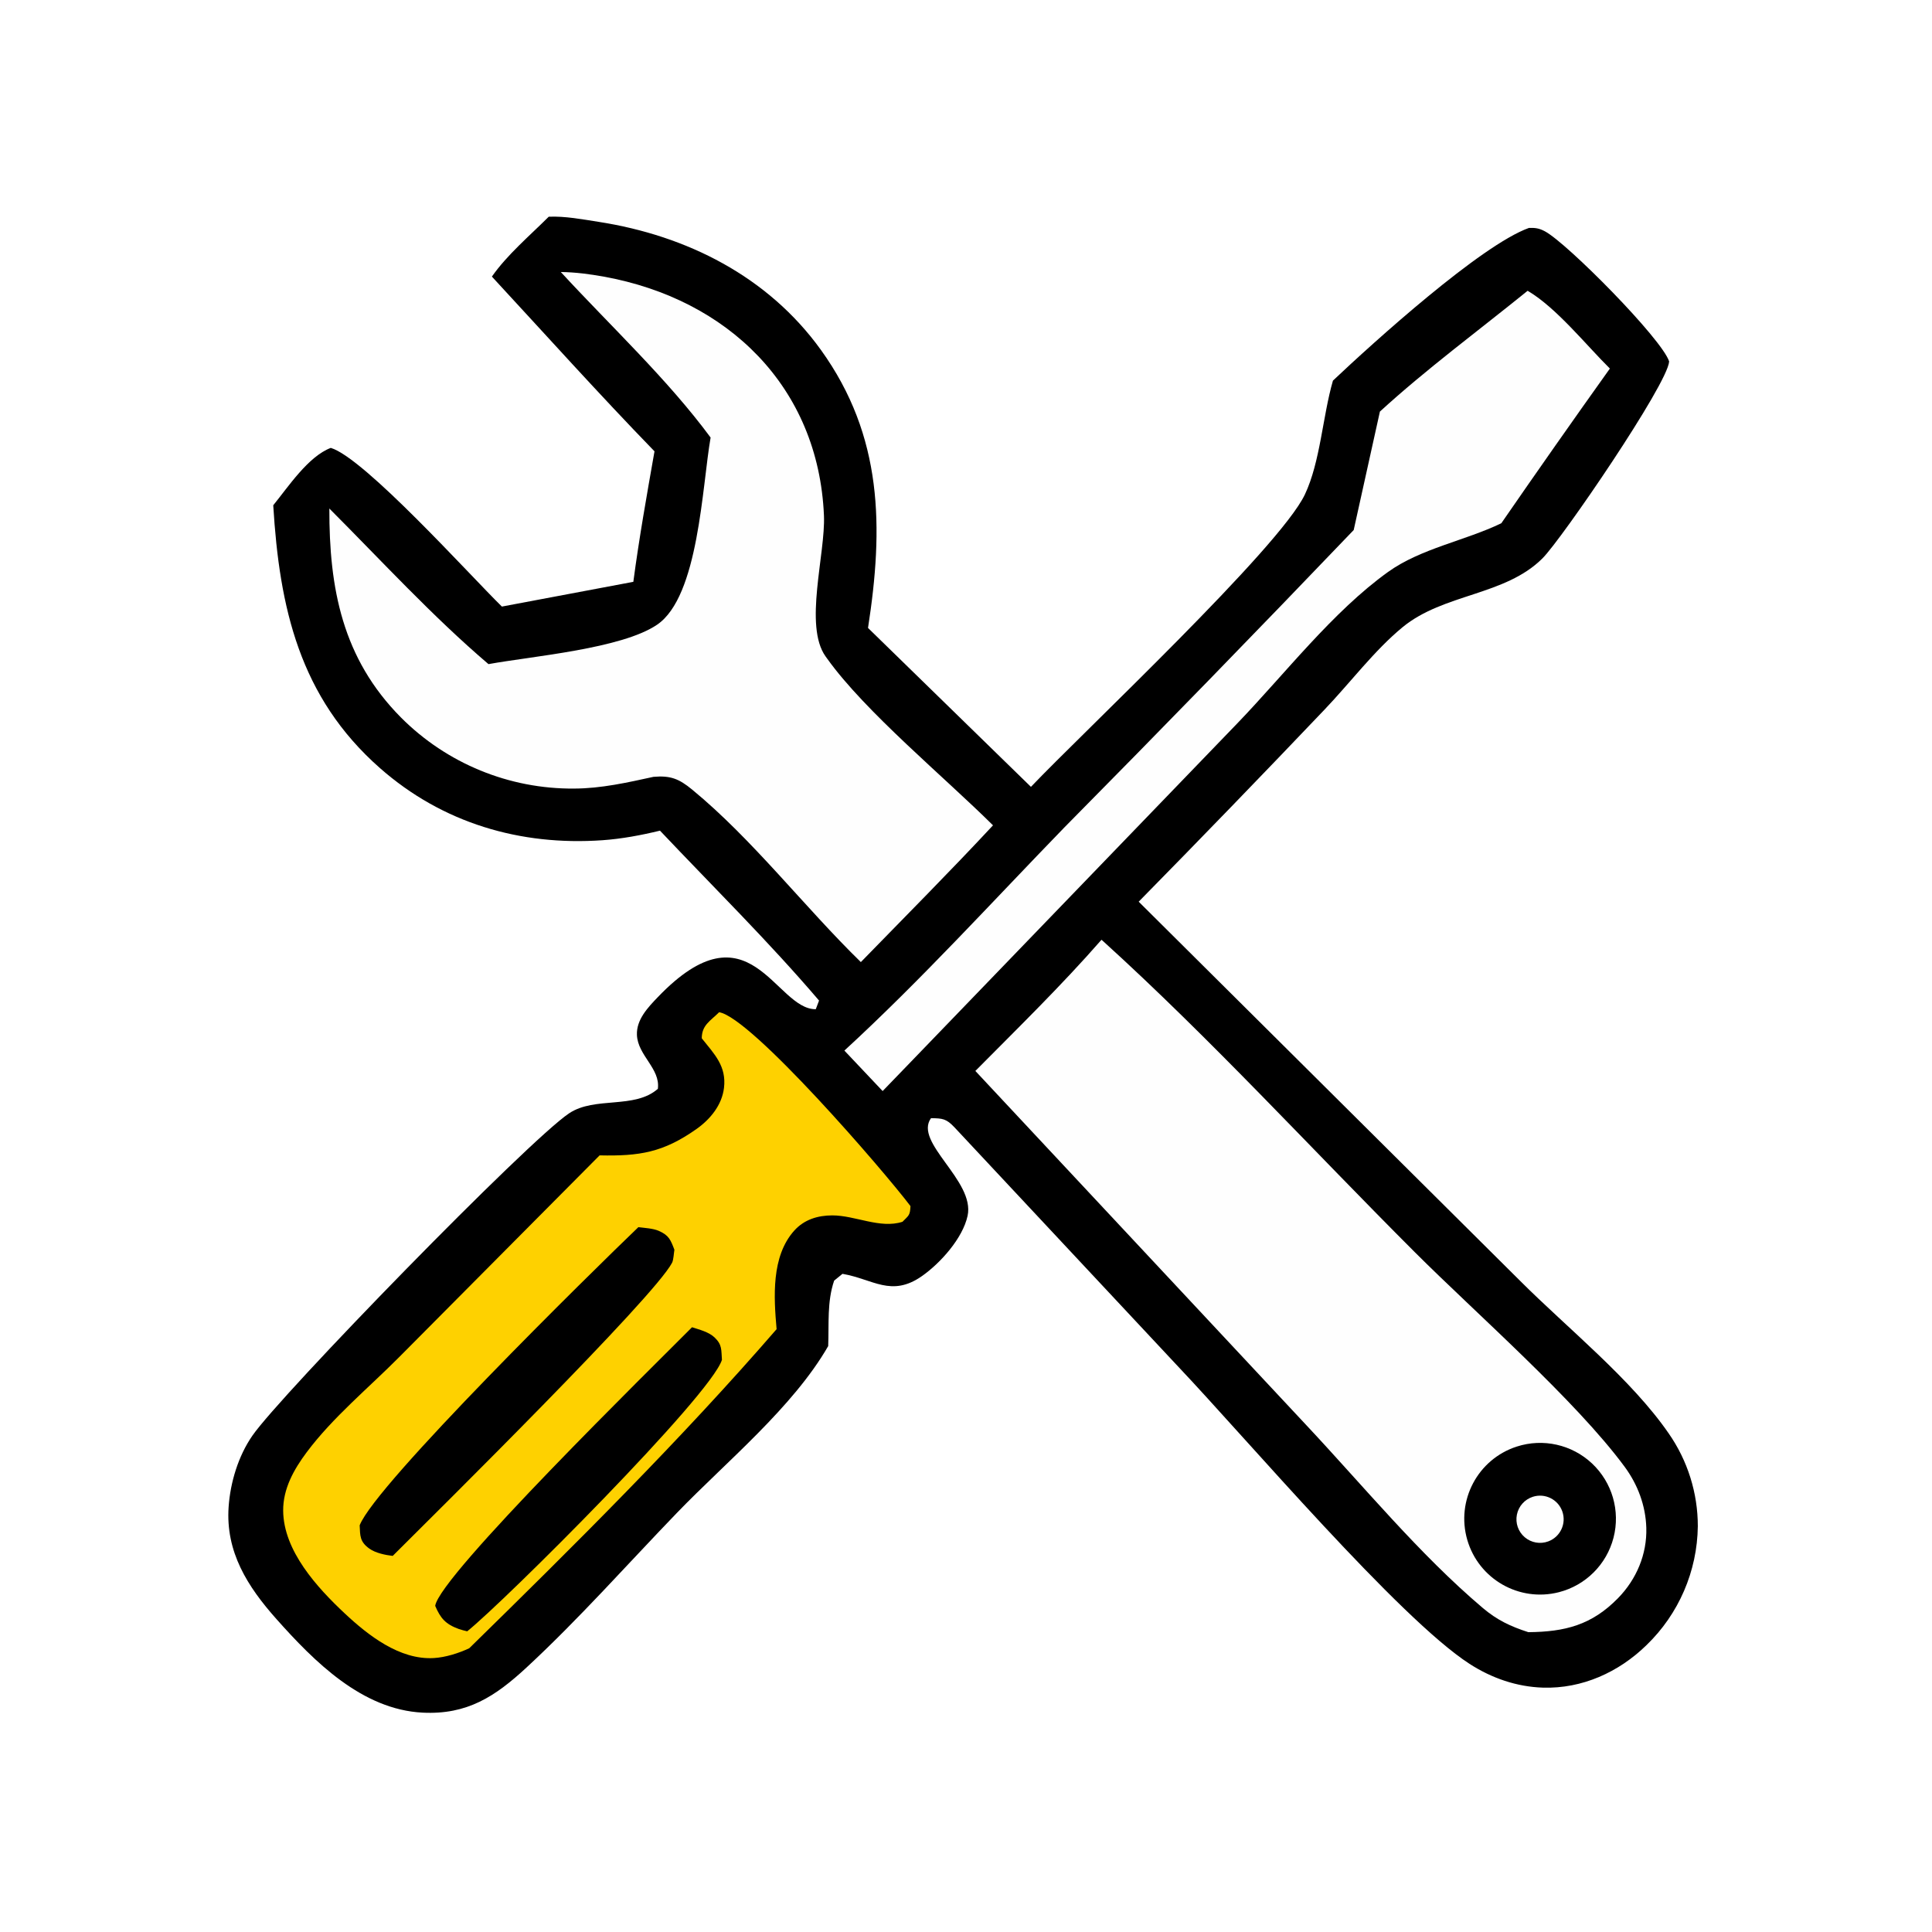
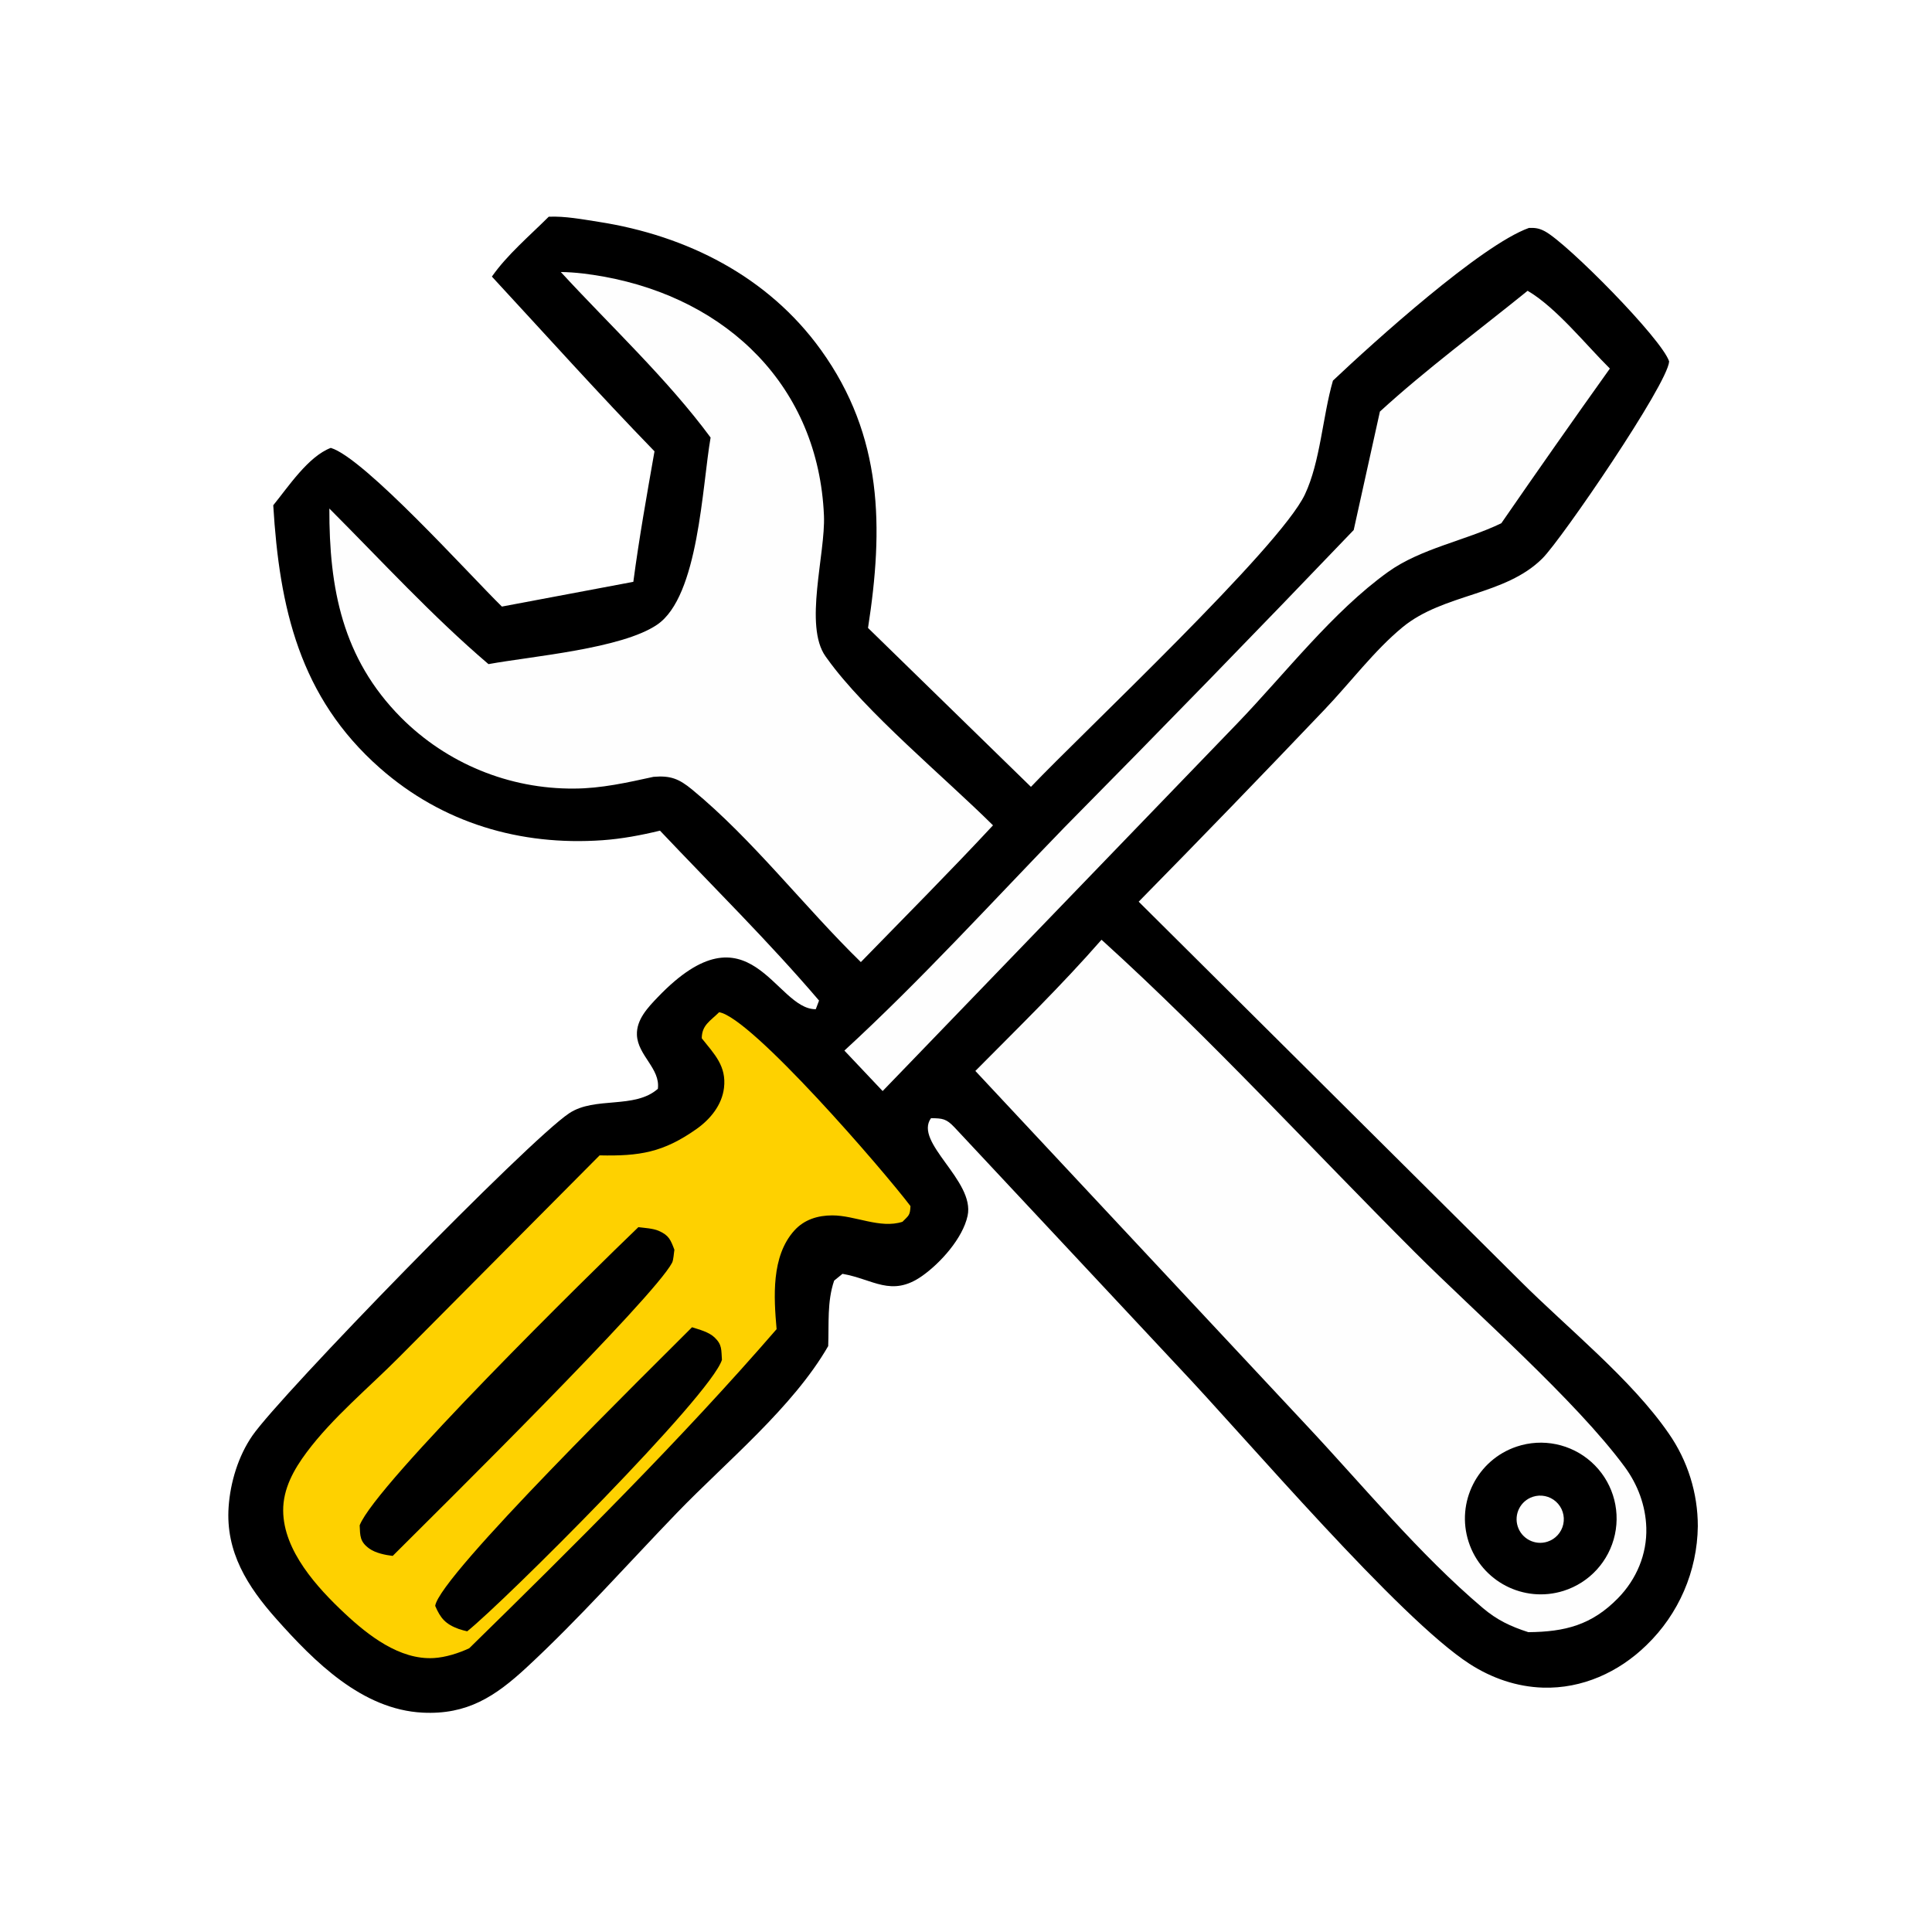
- <svg xmlns="http://www.w3.org/2000/svg" width="330" height="330" viewBox="0 0 330 330" fill="none">
-   <path d="M93.728 37.018C96.473 36.889 99.557 37.474 102.281 37.899C117.299 40.239 131.19 47.222 140.228 59.781C150.837 74.526 150.923 90.138 148.264 107.258L176.091 134.4C184.976 125.06 218.567 93.573 222.88 84.469C225.529 78.879 225.912 71.108 227.677 65.012C234.674 58.399 252.979 41.859 261.159 38.93C262.248 38.896 262.9 38.987 263.877 39.507C267.707 41.546 283.872 57.897 285.102 61.737C284.869 65.596 266.767 92.071 263.471 95.365C257.058 101.775 246.597 101.35 239.566 107.133C234.753 111.092 230.576 116.672 226.237 121.209C215.745 132.229 205.164 143.165 194.497 154.015L259.67 218.8C267.692 226.827 278.629 235.556 285.026 244.838C288.268 249.491 290.004 255.026 290 260.697C289.907 268.368 286.748 275.682 281.227 281.008C276.489 285.631 270.24 288.464 263.559 288.261C259.058 288.124 254.774 286.632 251.01 284.2C238.958 276.414 212.86 245.694 201.322 233.511L163.069 192.597C161.624 191.067 161.031 191.027 159.025 190.989C156.019 195.143 166.568 201.654 165.273 207.666C164.446 211.508 160.627 215.75 157.493 217.953C152.243 221.641 149.116 218.469 143.901 217.581L142.48 218.738C141.247 222.335 141.61 226.145 141.462 229.921C135.429 240.398 124.022 249.707 115.645 258.387C107.159 267.181 98.898 276.524 89.933 284.824C84.569 289.791 79.788 292.912 72.194 292.532C61.855 292.015 53.706 283.836 47.207 276.537C42.264 270.985 38.513 265.066 39.051 257.376C39.345 253.177 40.702 248.704 43.105 245.226C47.927 238.24 90.215 194.806 97.225 190.151C101.623 187.23 108.396 189.488 112.367 185.977C112.823 182.516 108.93 180.29 108.792 176.771C108.689 174.143 110.683 172.065 112.371 170.306C128.091 153.931 132.374 172.465 139.342 172.379L139.899 170.903C131.341 160.872 121.796 151.469 112.731 141.882C109.526 142.661 106.205 143.285 102.911 143.516C88.869 144.503 75.57 140.588 64.913 131.209C51.14 119.086 47.728 103.772 46.672 86.303C49.222 83.177 52.64 77.963 56.502 76.503C62.236 78.219 80.188 98.177 85.725 103.606L108.178 99.381C109.166 91.913 110.489 84.507 111.793 77.089C102.339 67.349 93.237 57.211 84.019 47.244C86.634 43.503 90.493 40.249 93.728 37.018Z" fill="black" />
-   <path d="M122.831 172.897C128.332 173.769 150.925 199.937 155.516 206.011C155.442 207.62 155.231 207.591 154.15 208.69C150.327 209.926 146.082 207.594 142.158 207.598C139.686 207.6 137.363 208.308 135.672 210.189C131.71 214.593 132.172 221.57 132.648 227.03C116.358 245.844 97.95 264.106 80.149 281.535C78.344 282.382 76.087 283.096 74.08 283.21C68.26 283.541 62.892 279.339 58.871 275.572C54.189 271.188 48.418 264.895 48.368 258.037C48.341 254.286 50.185 251.006 52.369 248.077C56.823 242.107 62.976 237.052 68.233 231.752L102.417 197.346C109.214 197.492 113.267 196.867 118.976 192.836C121.322 191.179 123.316 188.75 123.664 185.817C124.105 182.099 122.037 180.07 119.866 177.349C119.883 175.094 121.284 174.432 122.831 172.897Z" fill="#FED100" />
-   <path d="M109.038 209.609C110.089 209.743 111.529 209.813 112.501 210.231C114.276 210.996 114.556 211.807 115.193 213.468C115.091 214.041 115.045 215.204 114.797 215.683C111.724 221.602 74.903 257.951 67.078 265.76C65.796 265.61 64.138 265.268 63.079 264.508C61.45 263.339 61.518 262.334 61.434 260.536C64.114 253.569 101.161 217.155 109.038 209.609Z" fill="black" />
-   <path d="M118.204 226.704C119.484 227.118 121.067 227.506 122.06 228.451C123.369 229.698 123.184 230.565 123.313 232.271C121.387 238.406 86.146 273.558 79.803 278.64C79.365 278.53 78.823 278.409 78.384 278.251C76.082 277.417 75.239 276.402 74.335 274.299C75.003 269.205 111.616 233.344 118.204 226.704Z" fill="black" />
-   <path d="M188.143 160.519C188.253 160.614 188.363 160.708 188.47 160.806C206.858 177.487 224.072 196.308 241.68 213.901C251.959 224.173 269.147 239.2 277.506 250.543C279.739 253.574 281.087 257.165 281.201 260.952C281.337 265.479 279.518 269.761 276.369 272.979C271.865 277.582 267.313 278.728 261.051 278.788C258.014 277.804 255.724 276.73 253.274 274.657C242.442 265.49 232.869 253.813 223.162 243.461L166.599 182.926C173.886 175.571 181.328 168.317 188.143 160.519Z" fill="#FEFEFE" />
-   <path d="M259.064 247.089C263.559 245.631 268.492 246.737 271.934 249.974C275.376 253.212 276.783 258.067 275.603 262.644C274.423 267.219 270.846 270.79 266.267 271.96C259.492 273.692 252.565 269.731 250.62 263.014C248.675 256.296 252.412 249.247 259.064 247.089Z" fill="black" />
-   <path d="M261.814 255.664C263.898 254.992 266.138 256.107 266.859 258.175C267.579 260.244 266.518 262.509 264.467 263.277C263.097 263.791 261.556 263.523 260.441 262.576C259.326 261.629 258.811 260.151 259.097 258.717C259.381 257.281 260.421 256.113 261.814 255.664Z" fill="#FEFEFE" />
-   <path d="M95.791 46.463C98.244 46.489 100.743 46.819 103.154 47.257C124.295 51.086 139.798 66.06 140.737 88.049C141.017 94.597 137.269 106.887 141.015 112.121L141.305 112.522C147.778 121.573 161.362 132.773 169.612 140.974C162.243 148.895 154.583 156.575 147.038 164.332C137.387 154.912 128.555 143.358 118.211 134.858C116 133.041 114.545 132.435 111.621 132.69C107.151 133.667 102.689 134.679 98.089 134.693C86.984 134.793 76.309 130.412 68.476 122.541C58.467 112.444 56.22 100.478 56.256 86.86C65.157 95.776 73.852 105.267 83.436 113.437C90.903 112.078 106.188 110.821 112.246 106.697C119.349 101.861 119.916 83.082 121.376 74.734C114.031 64.775 104.195 55.598 95.791 46.463Z" fill="#FEFEFE" />
-   <path d="M260.929 49.668C265.8 52.517 270.881 58.895 274.978 62.952C268.728 71.711 262.548 80.52 256.436 89.376C250.26 92.353 242.696 93.676 237.104 97.683C227.643 104.463 219.462 115.125 211.32 123.578L155.157 181.809L150.761 186.359L144.228 179.447C157.313 167.422 169.435 154.075 181.81 141.324C198.418 124.528 214.89 107.597 231.222 90.533L235.699 70.298C243.641 63.032 252.555 56.457 260.929 49.668Z" fill="#FEFEFE" />
+ <svg xmlns="http://www.w3.org/2000/svg" width="330" height="330" fill="none" viewBox="0 0 330 330">
+   <path fill="#000" d="M93.728 37.018c2.745-.129 5.829.456 8.553.88 15.018 2.34 28.909 9.324 37.947 21.883 10.609 14.745 10.695 30.357 8.036 47.477l27.827 27.142c8.885-9.34 42.476-40.827 46.789-49.93 2.649-5.591 3.032-13.362 4.797-19.458 6.997-6.613 25.302-23.153 33.482-26.082 1.089-.034 1.741.057 2.718.577 3.83 2.04 19.995 18.39 21.225 22.23-.233 3.859-18.335 30.334-21.631 33.628-6.413 6.41-16.874 5.985-23.905 11.768-4.813 3.959-8.99 9.539-13.329 14.076a2847 2847 0 0 1-31.74 32.806L259.67 218.8c8.022 8.027 18.959 16.756 25.356 26.038A27.7 27.7 0 0 1 290 260.697a28.7 28.7 0 0 1-8.773 20.311c-4.738 4.623-10.987 7.456-17.668 7.253-4.501-.137-8.785-1.629-12.549-4.061-12.052-7.786-38.15-38.506-49.688-50.689l-38.253-40.914c-1.445-1.53-2.038-1.57-4.044-1.608-3.006 4.154 7.543 10.665 6.248 16.677-.827 3.842-4.646 8.084-7.78 10.287-5.25 3.688-8.377.516-13.592-.372l-1.421 1.157c-1.233 3.597-.87 7.407-1.018 11.183-6.033 10.477-17.44 19.786-25.817 28.466-8.486 8.794-16.747 18.137-25.712 26.437-5.364 4.967-10.145 8.088-17.74 7.708-10.337-.517-18.487-8.696-24.986-15.995-4.943-5.552-8.694-11.471-8.156-19.161.294-4.199 1.651-8.672 4.053-12.15 4.823-6.986 47.11-50.42 54.12-55.075 4.399-2.921 11.172-.663 15.143-4.174.456-3.461-3.437-5.687-3.575-9.206-.103-2.628 1.891-4.706 3.579-6.465 15.72-16.375 20.003 2.159 26.971 2.073l.557-1.476c-8.558-10.031-18.103-19.434-27.168-29.021-3.205.779-6.526 1.403-9.82 1.634-14.042.987-27.34-2.928-37.998-12.307-13.773-12.123-17.185-27.437-18.24-44.906 2.55-3.126 5.967-8.34 9.83-9.8 5.733 1.716 23.685 21.674 29.222 27.103l22.453-4.225c.988-7.468 2.311-14.874 3.615-22.292-9.454-9.74-18.556-19.878-27.775-29.845 2.616-3.74 6.475-6.995 9.71-10.226" />
+   <path fill="#fed100" d="M122.831 172.897c5.501.872 28.094 27.04 32.685 33.114-.074 1.609-.285 1.58-1.366 2.679-3.823 1.236-8.068-1.096-11.992-1.092-2.472.002-4.795.71-6.486 2.591-3.962 4.404-3.5 11.381-3.024 16.841-16.29 18.814-34.698 37.076-52.5 54.505-1.804.847-4.06 1.561-6.068 1.675-5.82.331-11.188-3.871-15.209-7.638-4.682-4.384-10.453-10.677-10.503-17.535-.027-3.751 1.817-7.031 4-9.96 4.455-5.97 10.608-11.025 15.865-16.325l34.184-34.406c6.797.146 10.85-.479 16.559-4.51 2.346-1.657 4.34-4.086 4.688-7.019.441-3.718-1.627-5.747-3.798-8.468.017-2.255 1.418-2.917 2.965-4.452" />
+   <path fill="#000" d="M109.038 209.609c1.051.134 2.491.204 3.463.622 1.775.765 2.055 1.576 2.692 3.237-.102.573-.148 1.736-.396 2.215-3.073 5.919-39.894 42.268-47.72 50.077-1.281-.15-2.939-.492-3.998-1.252-1.629-1.169-1.56-2.174-1.645-3.972 2.68-6.967 39.727-43.381 47.604-50.927m9.166 17.095c1.28.414 2.863.802 3.856 1.747 1.309 1.247 1.124 2.114 1.253 3.82-1.926 6.135-37.167 41.287-43.51 46.369-.438-.11-.98-.231-1.419-.389-2.302-.834-3.145-1.849-4.049-3.952.668-5.094 37.281-40.955 43.869-47.595" />
+   <path fill="#fefefe" d="M188.143 160.519q.166.141.327.287c18.388 16.681 35.602 35.502 53.21 53.095 10.279 10.272 27.467 25.299 35.826 36.642 2.233 3.031 3.581 6.622 3.695 10.409.136 4.527-1.683 8.809-4.832 12.027-4.504 4.603-9.056 5.749-15.318 5.809-3.037-.984-5.327-2.058-7.777-4.131-10.832-9.167-20.405-20.844-30.112-31.196l-56.563-60.535c7.287-7.355 14.729-14.609 21.544-22.407" />
+   <path fill="#000" d="M259.064 247.089a12.954 12.954 0 1 1 7.993 24.643 12.954 12.954 0 0 1-7.993-24.643" />
+   <path fill="#fefefe" d="M261.814 255.664a4.033 4.033 0 1 1 2.474 7.677 4.033 4.033 0 0 1-2.474-7.677M95.791 46.463c2.453.026 4.952.356 7.363.794 21.141 3.83 36.644 18.803 37.583 40.792.28 6.548-3.468 18.838.278 24.072l.29.401c6.473 9.051 20.057 20.251 28.307 28.452-7.369 7.921-15.029 15.601-22.574 23.358-9.651-9.42-18.483-20.974-28.827-29.474-2.211-1.817-3.666-2.423-6.59-2.168-4.47.977-8.932 1.989-13.532 2.003a41.25 41.25 0 0 1-29.613-12.152c-10.01-10.097-12.256-22.063-12.22-35.68 8.901 8.915 17.596 18.406 27.18 26.576 7.467-1.359 22.752-2.616 28.81-6.74 7.103-4.836 7.67-23.615 9.13-31.963-7.345-9.96-17.181-19.136-25.585-28.271m165.138 3.205c4.871 2.85 9.952 9.227 14.049 13.284q-9.375 13.14-18.542 26.424c-6.176 2.977-13.74 4.3-19.332 8.307-9.461 6.78-17.642 17.442-25.784 25.895l-56.163 58.231-4.396 4.55-6.533-6.912c13.085-12.025 25.207-25.372 37.582-38.123a4348 4348 0 0 0 49.412-50.791l4.477-20.235c7.942-7.266 16.856-13.841 25.23-20.63" />
</svg>
